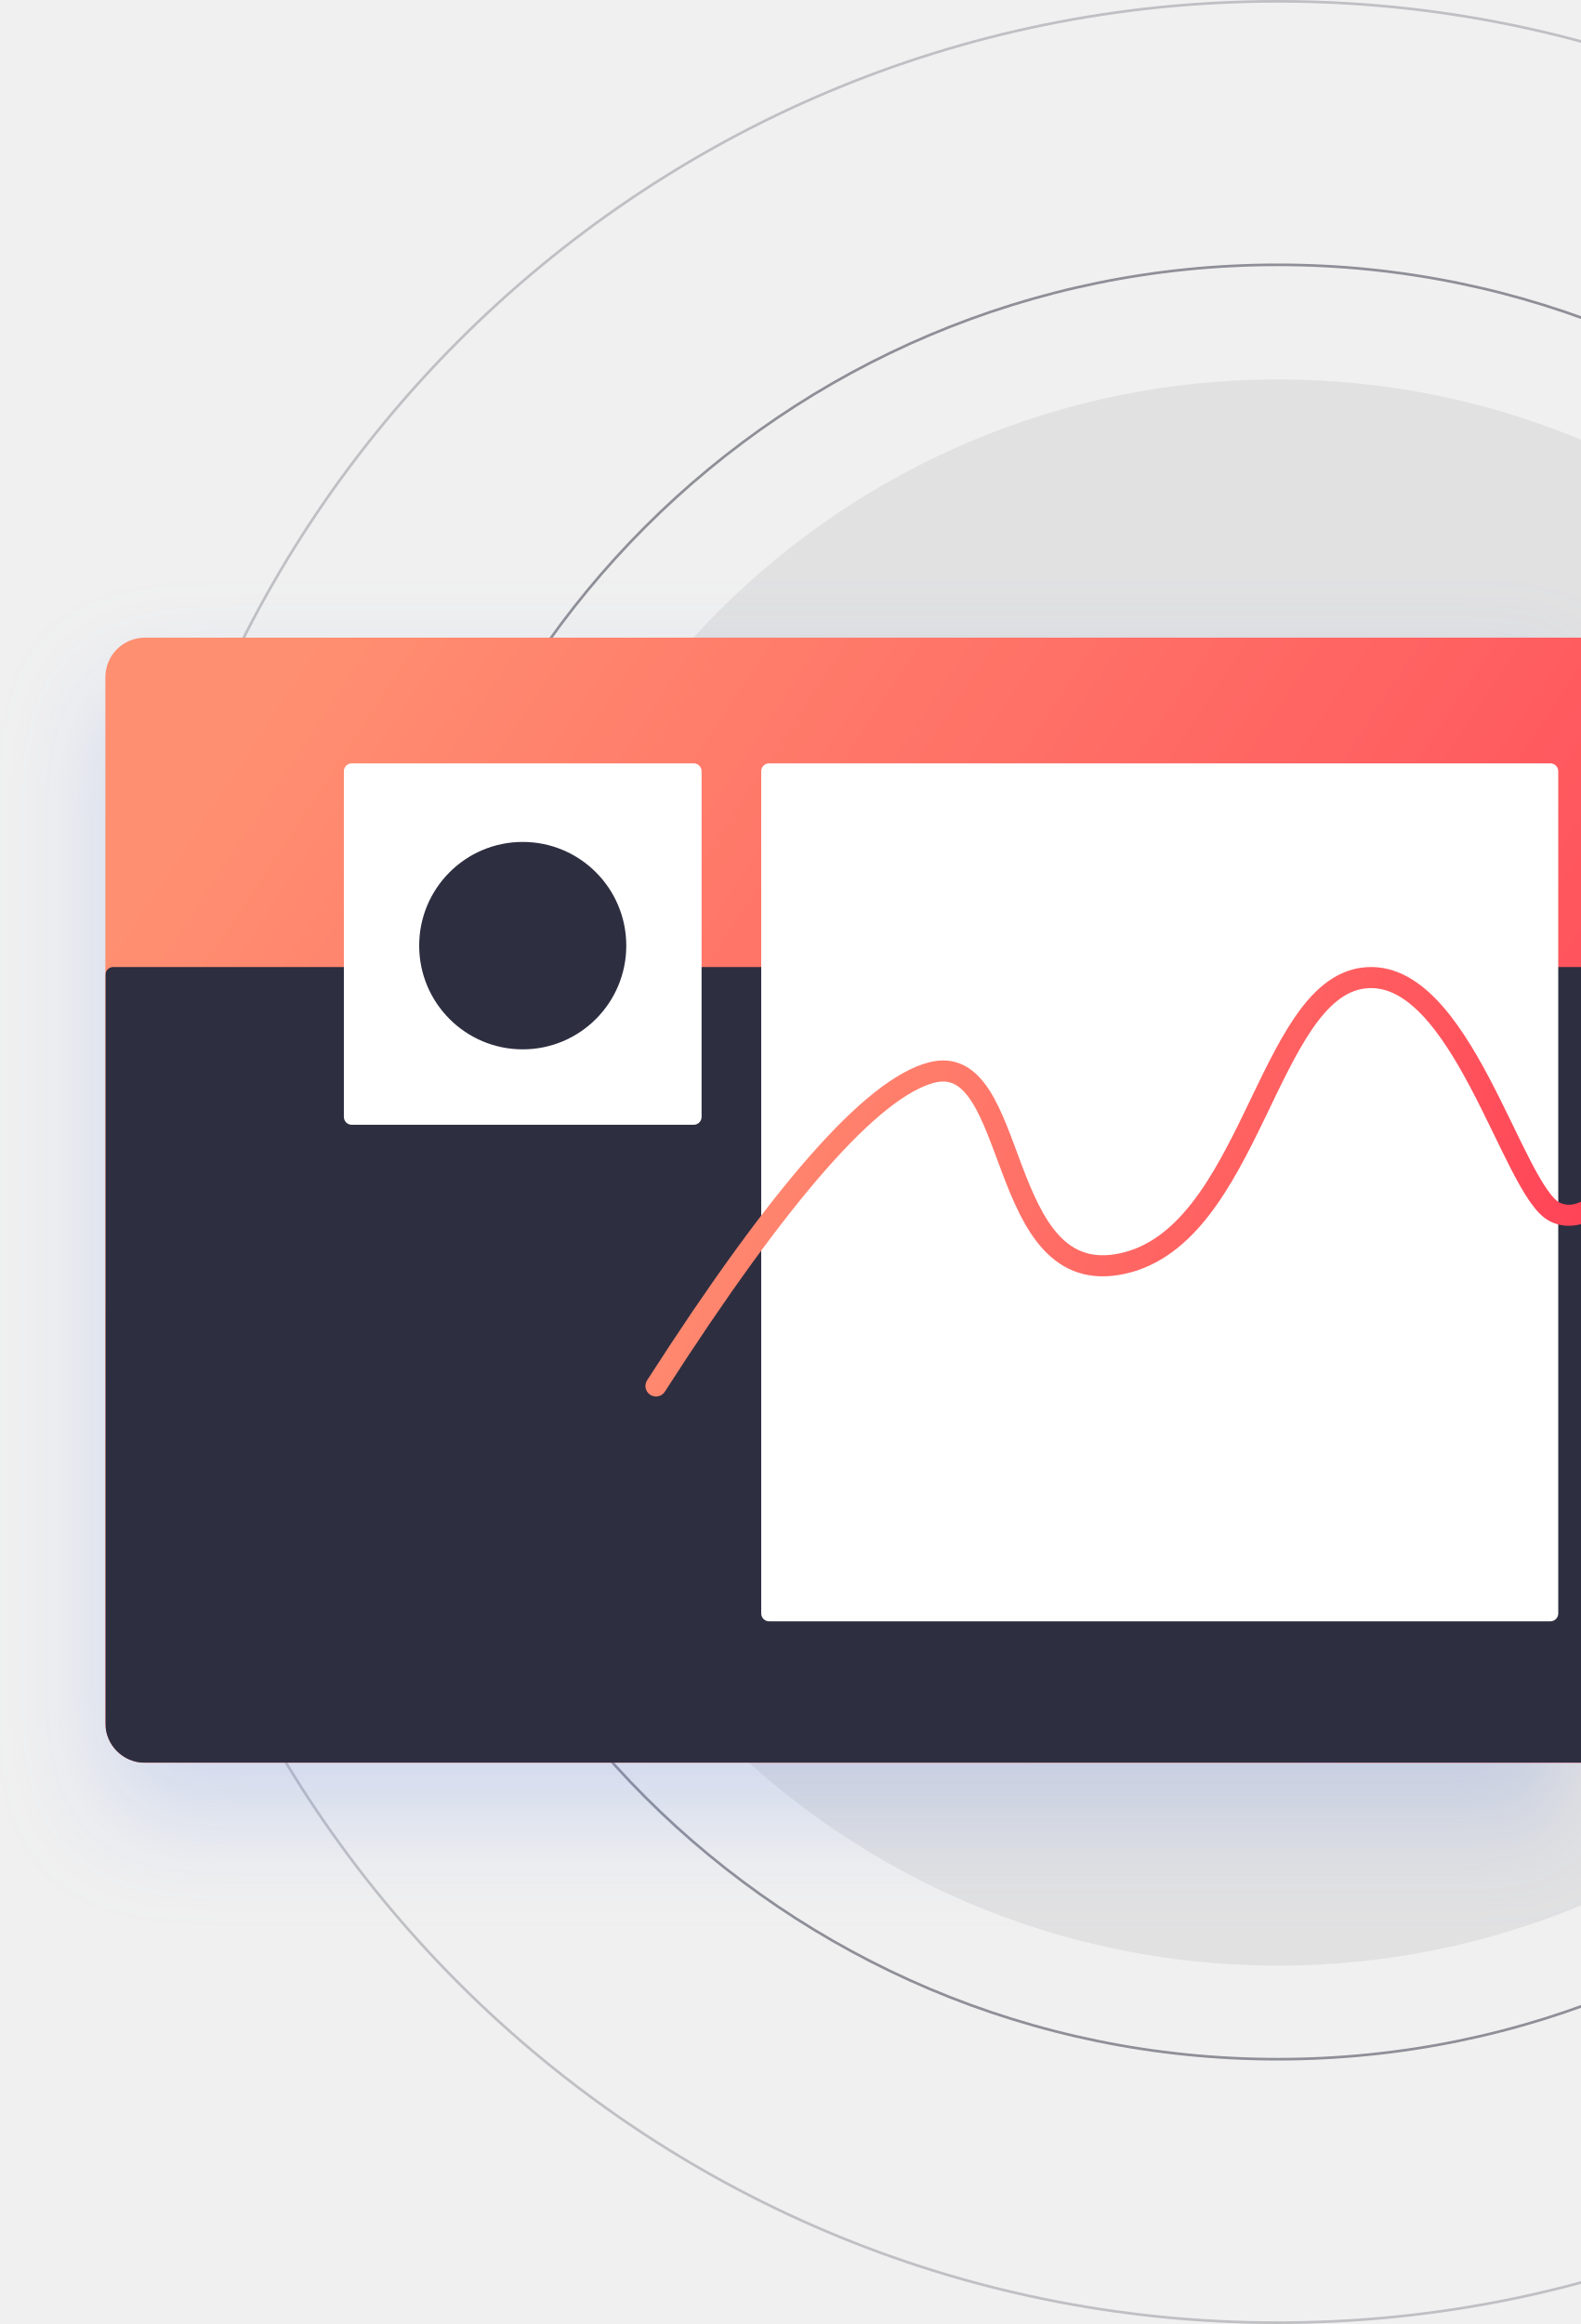
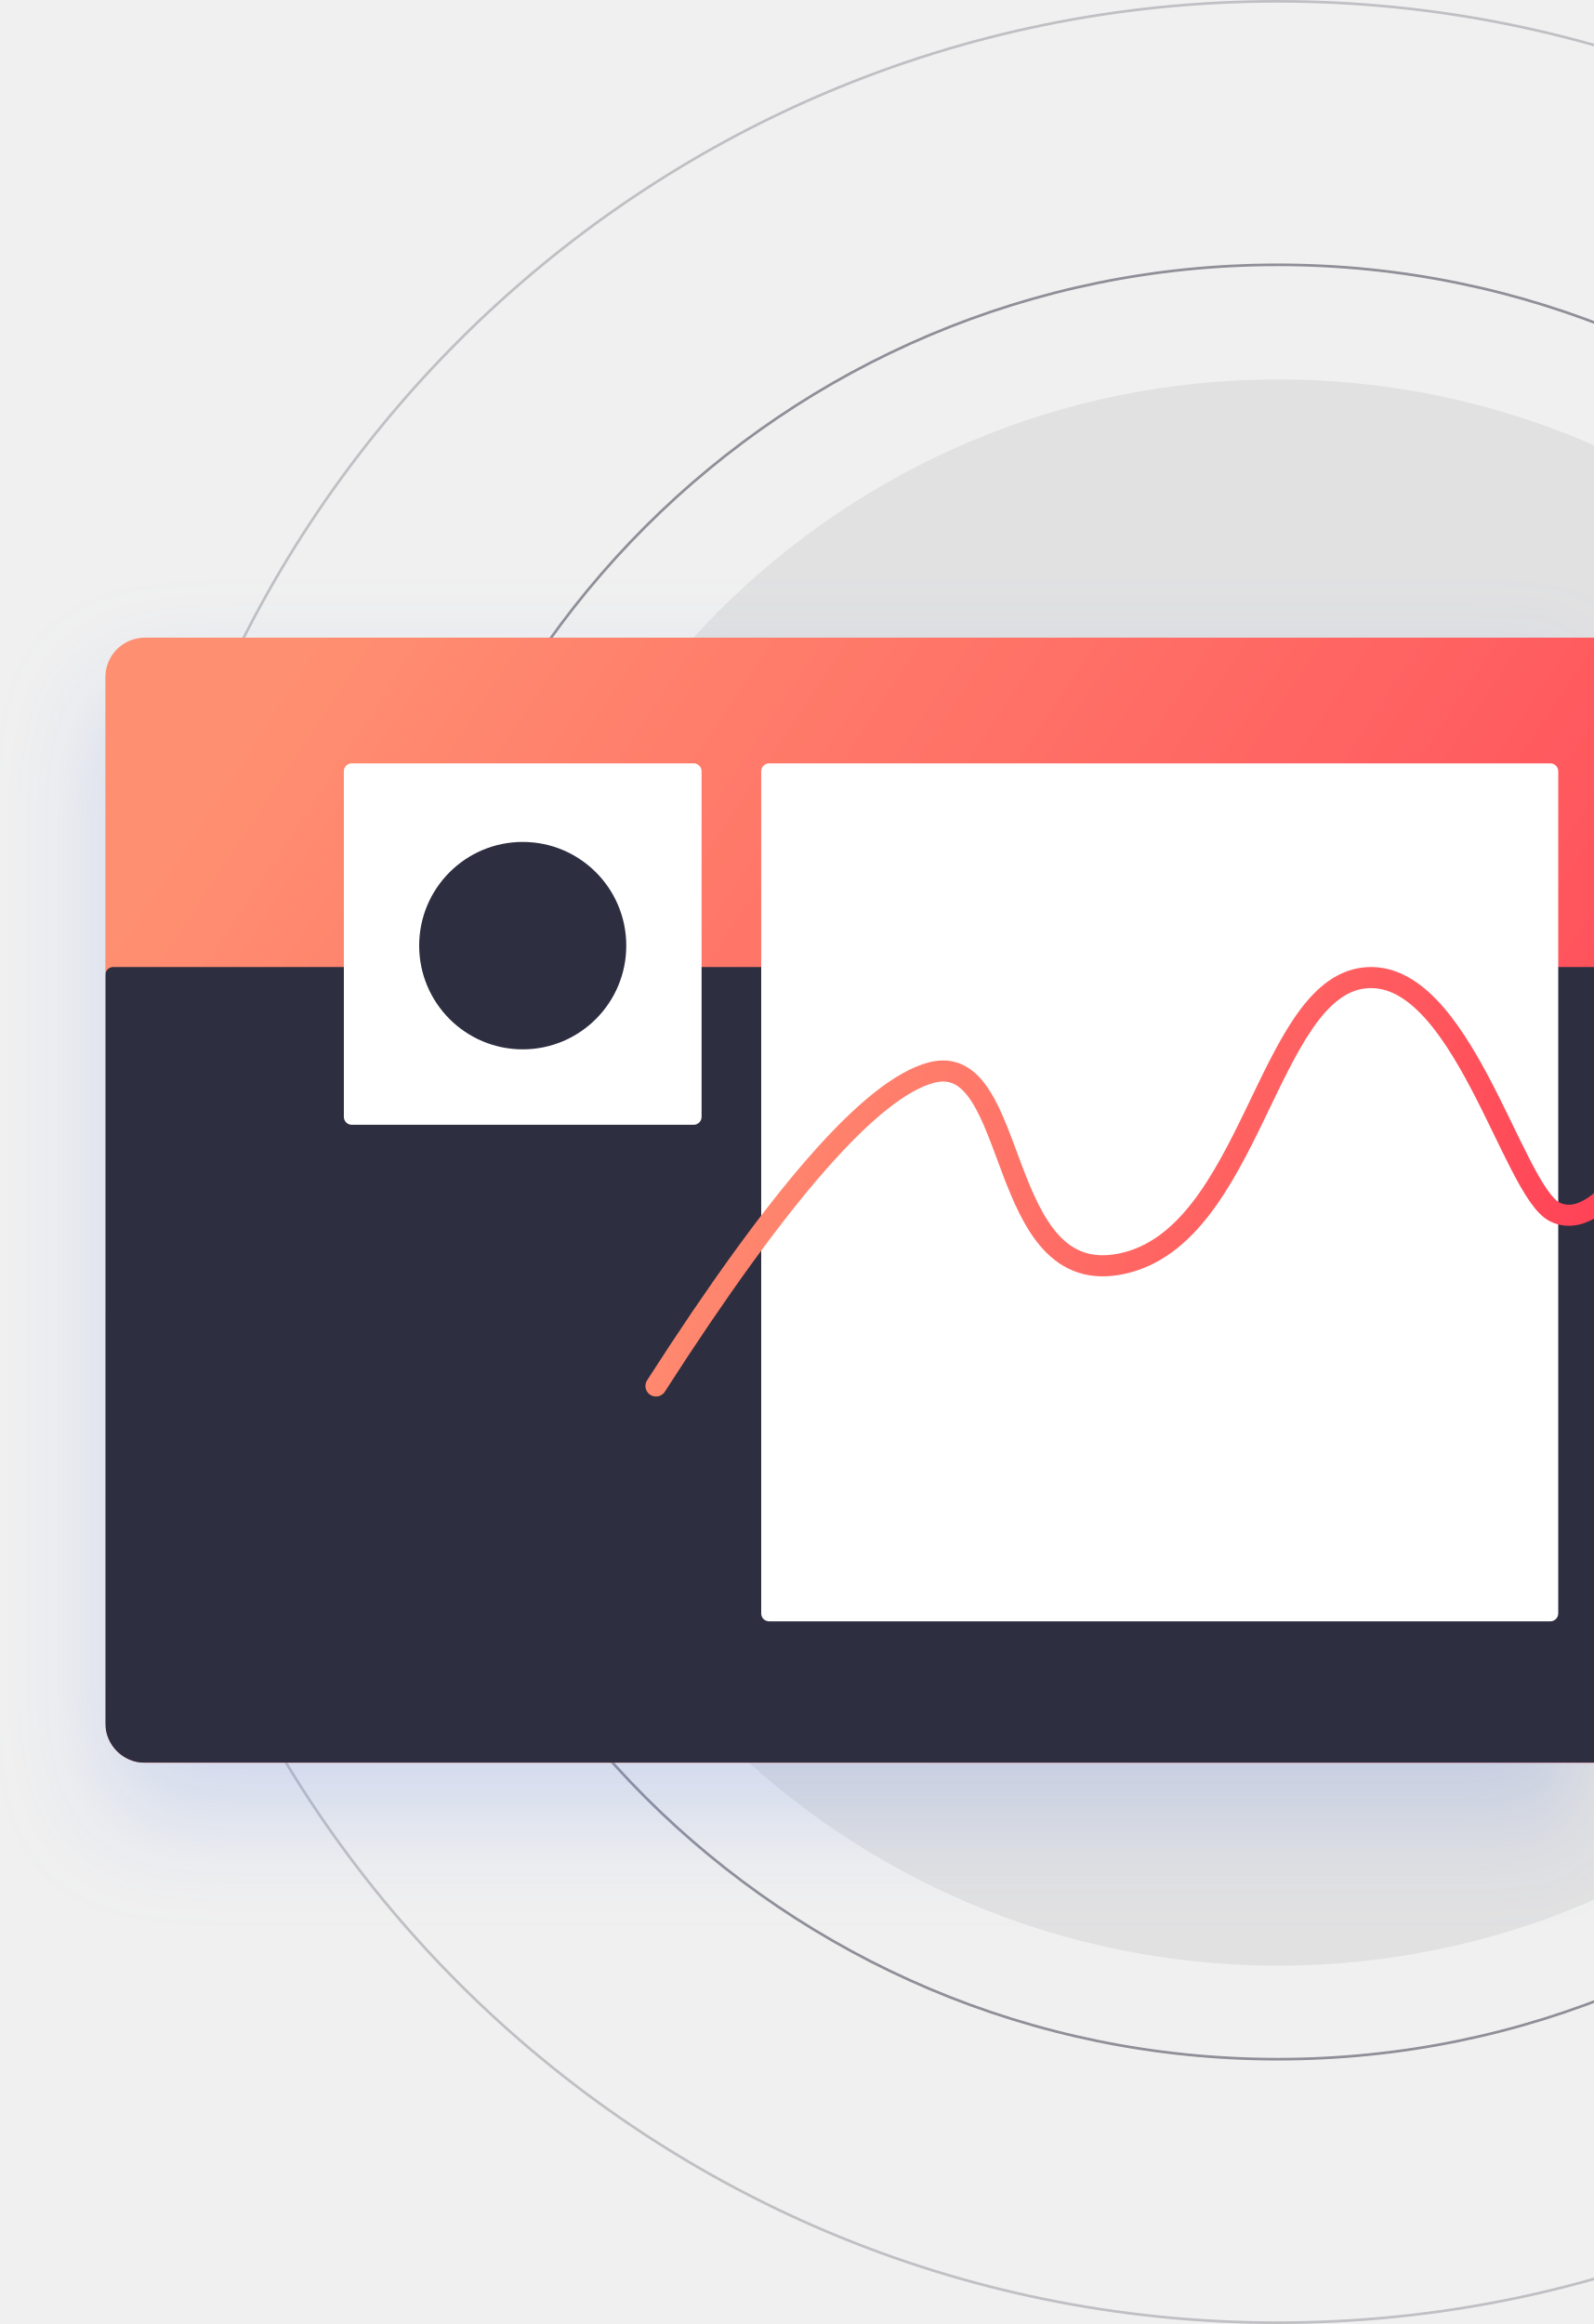
- <svg xmlns="http://www.w3.org/2000/svg" xmlns:xlink="http://www.w3.org/1999/xlink" width="600" height="882">
+ <svg xmlns="http://www.w3.org/2000/svg" xmlns:xlink="http://www.w3.org/1999/xlink" width="605" height="882">
  <defs>
    <linearGradient x1="0%" y1="27.881%" x2="100%" y2="72.119%" id="c">
      <stop stop-color="#FF8F71" offset="0%" />
      <stop stop-color="#FF3E55" offset="100%" />
    </linearGradient>
    <linearGradient x1="0%" y1="41.725%" x2="100%" y2="58.275%" id="e">
      <stop stop-color="#FF8F71" offset="0%" />
      <stop stop-color="#FF3E55" offset="100%" />
    </linearGradient>
    <filter x="-10.9%" y="-11.7%" width="121.8%" height="132.8%" filterUnits="objectBoundingBox" id="b">
      <feOffset dy="20" in="SourceAlpha" result="shadowOffsetOuter1" />
      <feGaussianBlur stdDeviation="20" in="shadowOffsetOuter1" result="shadowBlurOuter1" />
      <feColorMatrix values="0 0 0 0 0.422 0 0 0 0 0.554 0 0 0 0 0.894 0 0 0 0.243 0" in="shadowBlurOuter1" />
    </filter>
    <rect id="a" x="0" y="0" width="642" height="427" rx="15" />
  </defs>
  <g transform="translate(40)" fill="none" fill-rule="evenodd">
    <rect fill="#2D2E40" opacity=".08" transform="matrix(1 0 0 -1 0 890)" x="145" y="144" width="600" height="602" rx="300" />
    <rect stroke="#2D2E40" opacity=".5" transform="matrix(1 0 0 -1 0 882)" x="105.5" y="100.5" width="679" height="681" rx="339.5" />
    <rect stroke="#2D2E40" opacity=".25" transform="matrix(1 0 0 -1 0 882)" x="5.5" y=".5" width="879" height="881" rx="439.5" />
    <g transform="translate(0 242)">
      <mask id="d" fill="#fff">
        <use xlink:href="#a" />
      </mask>
      <g fill-rule="nonzero">
        <use fill="#000" filter="url(#b)" xlink:href="#a" />
        <use fill="url(#c)" xlink:href="#a" />
      </g>
      <path d="M3 125h636a3 3 0 013 3v296a3 3 0 01-3 3H3a3 3 0 01-3-3V128a3 3 0 013-3z" fill="#2D2E40" fill-rule="nonzero" mask="url(#d)" />
      <rect fill="#FFF" fill-rule="nonzero" mask="url(#d)" x="90.523" y="47.709" width="135.785" height="137.165" rx="3" />
      <ellipse fill="#2D2E40" mask="url(#d)" cx="158.416" cy="116.888" rx="39.306" ry="39.36" />
      <rect fill="#FFF" fill-rule="nonzero" mask="url(#d)" x="248.939" y="47.709" width="302.538" height="325.617" rx="3" />
    </g>
    <path d="M209 284c47.125-73.367 81.977-113.013 104.557-118.938 33.87-8.886 23.765 83.14 72.535 72.473 48.77-10.666 54.716-103.974 91.603-108.37 36.887-4.397 56.402 80.946 72.515 88.81 10.742 5.241 24.005-6.094 39.79-34.007" stroke="url(#e)" stroke-width="8" stroke-linecap="round" transform="translate(0 242)" />
  </g>
</svg>
